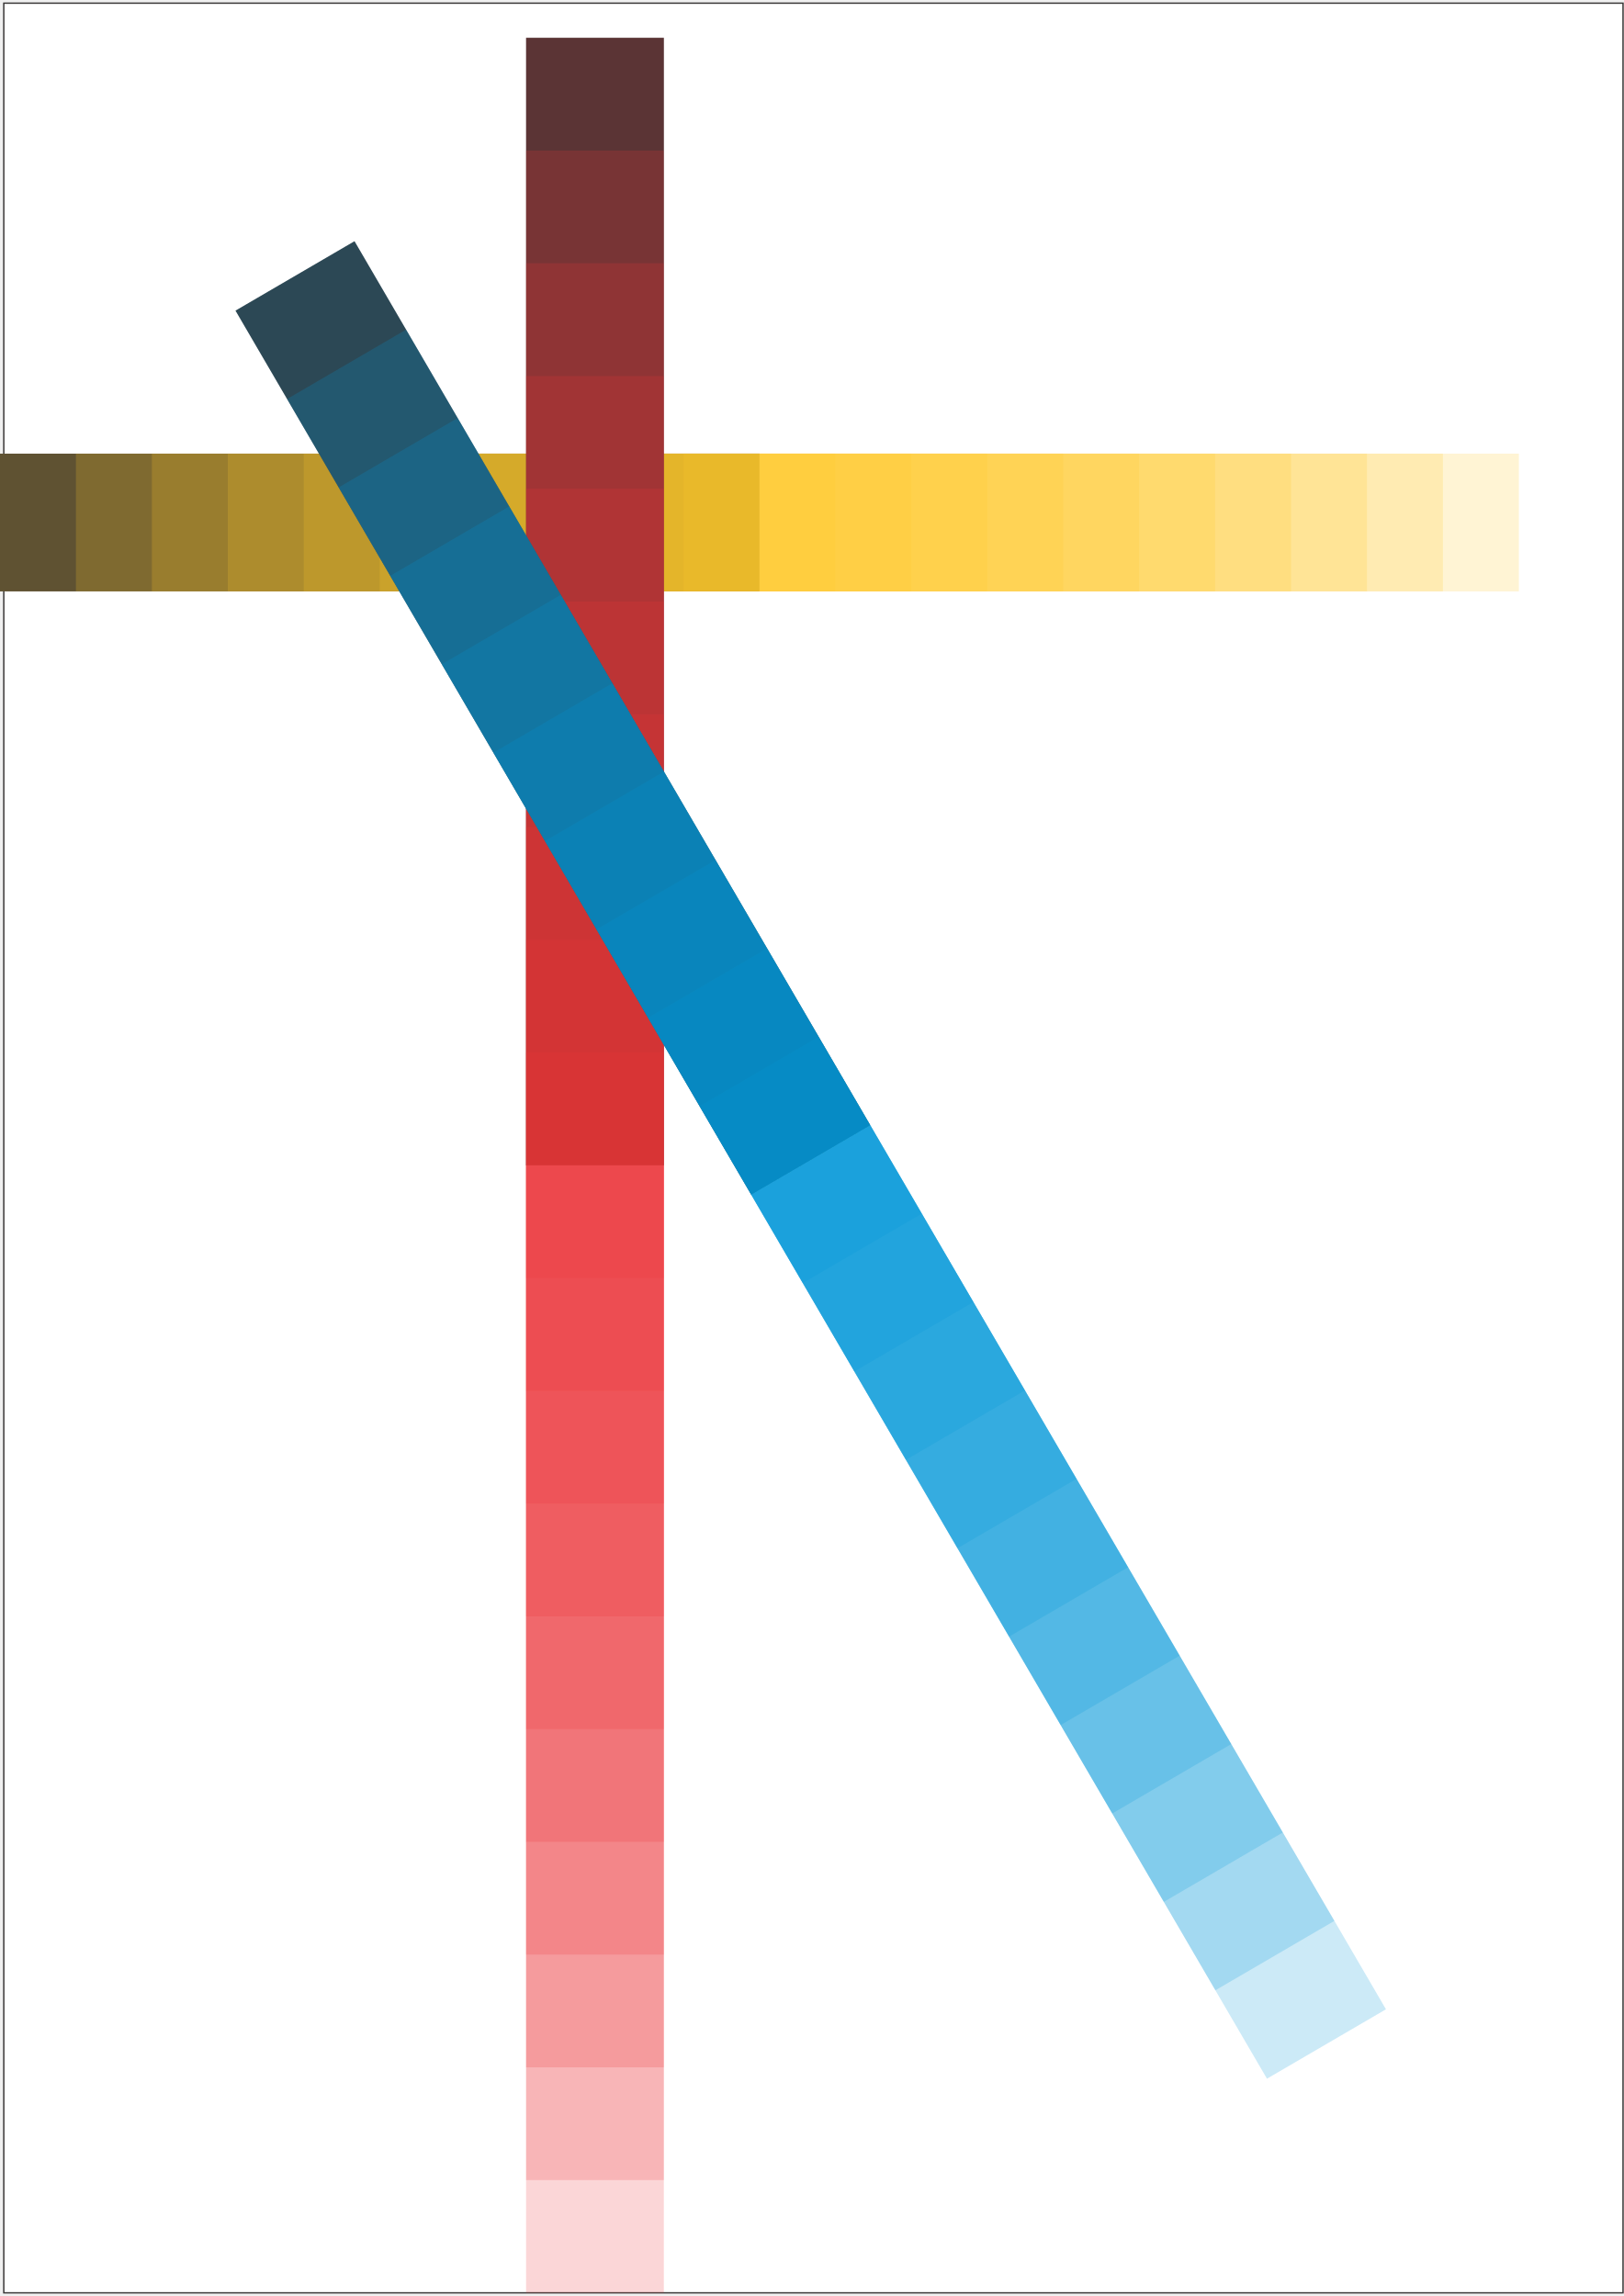
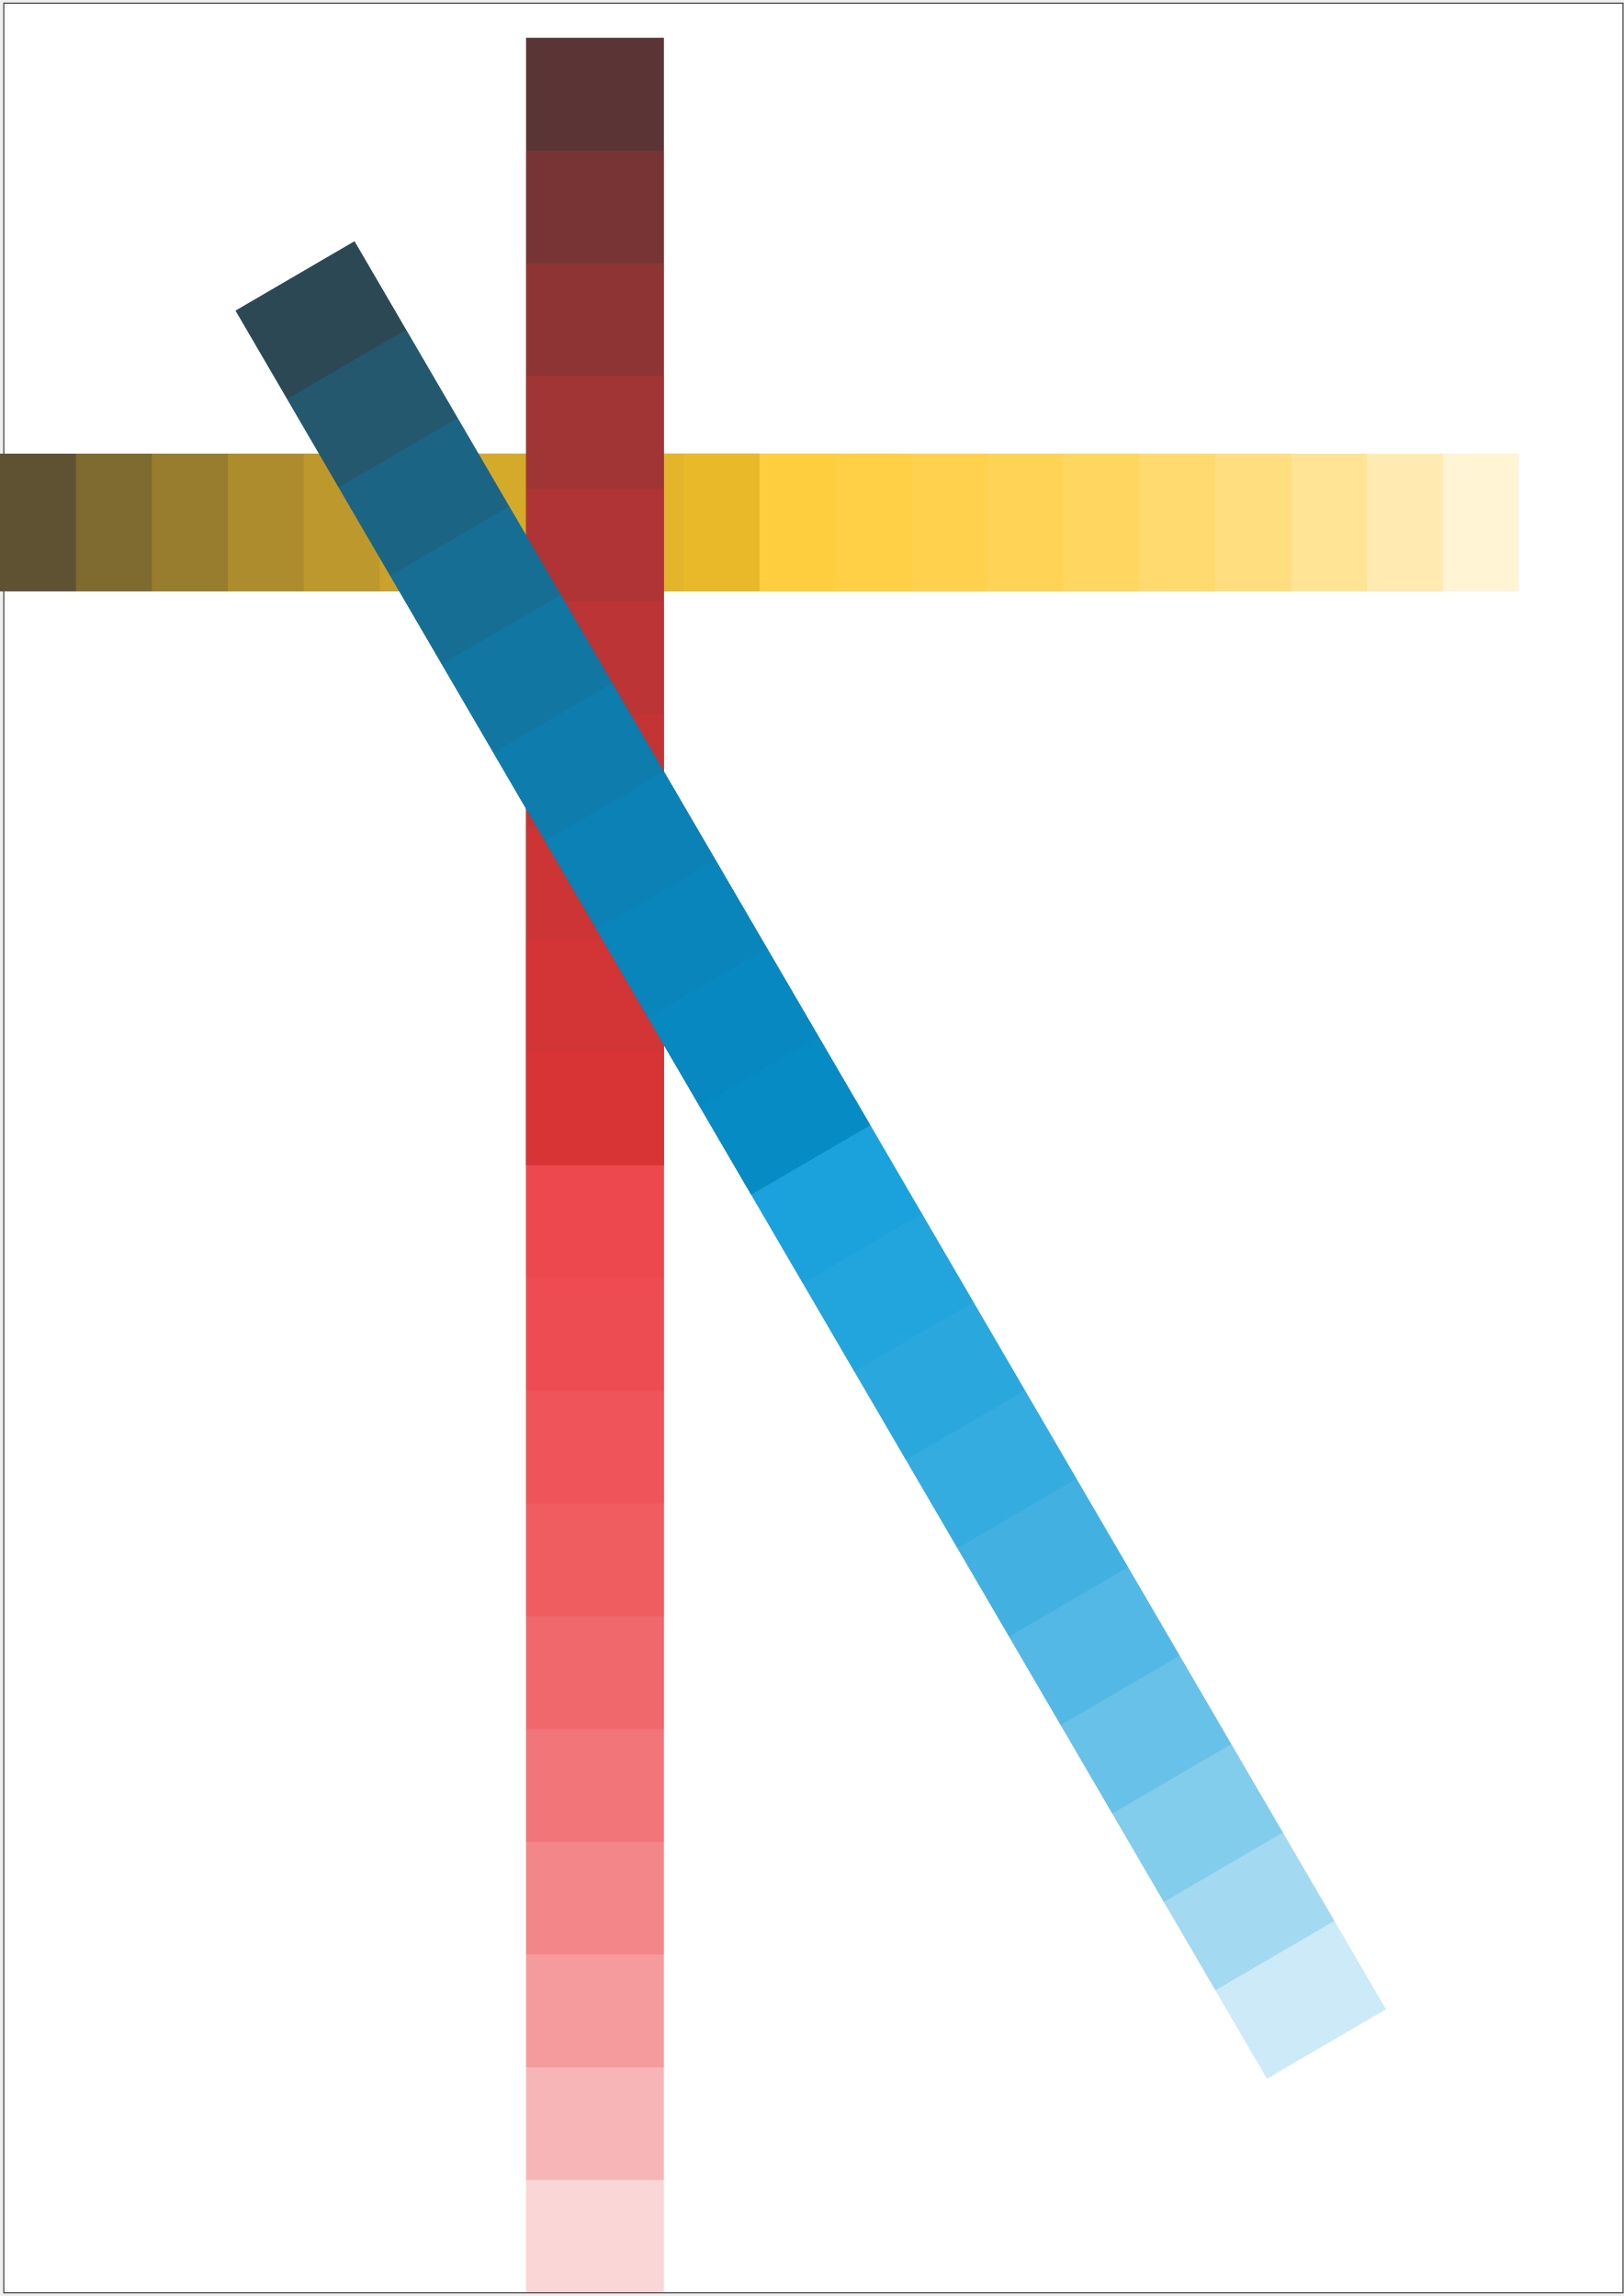
<svg xmlns="http://www.w3.org/2000/svg" xml:space="preserve" width="210mm" height="297mm" version="1.0" style="shape-rendering:geometricPrecision; text-rendering:geometricPrecision; image-rendering:optimizeQuality; fill-rule:evenodd; clip-rule:evenodd" viewBox="0 0 1526.46 2154.19">
  <defs>
    <style type="text/css">
   
-     .str0 {stroke:#373535;stroke-width:1.28;stroke-miterlimit:20}
+     .str0 {stroke:#373535;stroke-width:1;stroke-miterlimit:20}
    .fil0 {fill:white}
    .fil1 {fill:#373535}
    .fil2 {fill:#FFCC2A;fill-opacity:0.2}
    .fil3 {fill:#EE3338;fill-opacity:0.2}
    .fil4 {fill:#0098DB;fill-opacity:0.2}
   
  </style>
  </defs>
  <g id="hto_abstract_0001">
    <rect class="fil0 str0" x="3.56" y="0.64" width="1522.26" height="2152.91" />
    <g id="_105554202727712">
      <rect class="fil1" transform="matrix(1.75656E-014 -8.93945E-001 -3.2549E-001 -1.1619E-014 713.949 553.731)" width="144.88" height="2193.46" />
      <path class="fil2" d="M785.34 424.21l0 129.52 -71.39 0 0 -129.52 71.39 0z" />
      <path class="fil2" d="M856.74 424.21l0 129.52 -142.79 0 0 -129.52 142.79 0z" />
      <path class="fil2" d="M928.13 424.21l0 129.52 -214.18 0 0 -129.52 214.18 0z" />
      <path class="fil2" d="M999.53 424.21l0 129.52 -285.58 0 0 -129.52 285.58 0z" />
      <path class="fil2" d="M1070.92 424.21l0 129.52 -356.97 0 0 -129.52 356.97 0z" />
      <path class="fil2" d="M1142.32 424.21l0 129.52 -428.37 0 0 -129.52 428.37 0z" />
      <path class="fil2" d="M1213.71 424.21l0 129.52 -499.76 0 0 -129.52 499.76 0z" />
      <path class="fil2" d="M1285.11 424.21l0 129.52 -571.16 0 0 -129.52 571.16 0z" />
      <path class="fil2" d="M1356.5 424.21l0 129.52 -642.55 0 0 -129.52 642.55 0z" />
      <path class="fil2" d="M1427.9 424.21l0 129.52 -713.95 0 0 -129.52 713.95 0z" />
      <path class="fil2" d="M642.55 424.21l0 129.52 71.4 0 0 -129.52 -71.4 0z" />
      <path class="fil2" d="M571.16 424.21l0 129.52 142.79 0 0 -129.52 -142.79 0z" />
      <path class="fil2" d="M499.76 424.21l0 129.52 214.19 0 0 -129.52 -214.19 0z" />
      <path class="fil2" d="M428.37 424.21l0 129.52 285.58 0 0 -129.52 -285.58 0z" />
      <path class="fil2" d="M356.97 424.21l0 129.52 356.97 0 0 -129.52 -356.97 0z" />
      <path class="fil2" d="M285.58 424.21l0 129.52 428.37 0 0 -129.52 -428.37 0z" />
      <path class="fil2" d="M214.18 424.21l0 129.52 499.77 0 0 -129.52 -499.77 0z" />
      <path class="fil2" d="M142.79 424.21l0 129.52 571.16 0 0 -129.52 -571.16 0z" />
      <path class="fil2" d="M71.39 424.21l0 129.52 642.55 0 0 -129.52 -642.55 0z" />
      <path class="fil2" d="M-0 424.21l0 129.52 713.95 0 0 -129.52 -713.95 0z" />
    </g>
    <g id="_105554202728896">
      <path class="fil3" d="M624.09 1199.39l-129.52 0 0 -106.02 129.52 0 0 106.02z" />
      <rect class="fil1" x="494.58" y="33.2" width="129.52" height="1060.18" />
      <path class="fil3" d="M624.09 1305.41l-129.52 0 0 -212.04 129.52 0 0 212.04z" />
      <path class="fil3" d="M624.09 1411.43l-129.52 0 0 -318.05 129.52 0 0 318.05z" />
      <path class="fil3" d="M624.09 1517.45l-129.52 0 0 -424.07 129.52 0 0 424.07z" />
      <path class="fil3" d="M624.09 1623.46l-129.52 0 0 -530.09 129.52 0 0 530.09z" />
      <path class="fil3" d="M624.09 1729.48l-129.52 0 0 -636.11 129.52 0 0 636.11z" />
      <path class="fil3" d="M624.09 1835.5l-129.52 0 0 -742.12 129.52 0 0 742.12z" />
      <path class="fil3" d="M624.09 1941.52l-129.52 0 0 -848.14 129.52 0 0 848.14z" />
      <path class="fil3" d="M624.09 2047.53l-129.52 0 0 -954.16 129.52 0 0 954.16z" />
      <path class="fil3" d="M624.09 2153.55l-129.52 0 0 -1060.18 129.52 0 0 1060.18z" />
      <path class="fil3" d="M624.09 987.36l-129.52 0 0 106.02 129.52 0 0 -106.02z" />
      <path class="fil3" d="M624.09 881.34l-129.52 0 0 212.04 129.52 0 0 -212.04z" />
      <path class="fil3" d="M624.09 775.32l-129.52 0 0 318.05 129.52 0 0 -318.05z" />
      <path class="fil3" d="M624.09 669.3l-129.52 0 0 424.07 129.52 0 0 -424.07z" />
      <path class="fil3" d="M624.09 563.29l-129.52 0 0 530.09 129.52 0 0 -530.09z" />
      <path class="fil3" d="M624.09 457.27l-129.52 0 0 636.11 129.52 0 0 -636.11z" />
      <path class="fil3" d="M624.09 351.25l-129.52 0 0 742.12 129.52 0 0 -742.12z" />
      <path class="fil3" d="M624.09 245.23l-129.52 0 0 848.14 129.52 0 0 -848.14z" />
      <path class="fil3" d="M624.09 139.22l-129.52 0 0 954.16 129.52 0 0 -954.16z" />
      <path class="fil3" d="M624.09 33.2l-129.52 0 0 1060.18 129.52 0 0 -1060.18z" />
    </g>
    <g id="_105554202738528">
      <rect class="fil1" transform="matrix(0.772187 -4.50405E-001 0.221039 0.378956 221.403 289.742)" width="144.88" height="2193.46" />
      <path class="fil4" d="M866.61 1138.83l-111.88 65.26 -48.48 -83.12 111.88 -65.26 48.48 83.12z" />
      <path class="fil4" d="M915.09 1221.96l-111.88 65.26 -96.97 -166.25 111.88 -65.26 96.97 166.24z" />
      <path class="fil4" d="M963.57 1305.08l-111.88 65.26 -145.45 -249.37 111.88 -65.26 145.45 249.37z" />
      <path class="fil4" d="M1012.06 1388.2l-111.88 65.26 -193.94 -332.49 111.88 -65.26 193.94 332.49z" />
      <path class="fil4" d="M1060.54 1471.32l-111.88 65.26 -242.42 -415.61 111.88 -65.26 242.42 415.61z" />
      <path class="fil4" d="M1109.03 1554.45l-111.88 65.26 -290.9 -498.74 111.88 -65.26 290.9 498.73z" />
      <path class="fil4" d="M1157.51 1637.57l-111.88 65.26 -339.39 -581.86 111.88 -65.26 339.39 581.86z" />
      <path class="fil4" d="M1205.99 1720.69l-111.88 65.26 -387.87 -664.98 111.88 -65.26 387.87 664.98z" />
      <path class="fil4" d="M1254.48 1803.81l-111.88 65.26 -436.36 -748.1 111.88 -65.26 436.36 748.1z" />
      <path class="fil4" d="M1302.96 1886.94l-111.88 65.26 -484.84 -831.23 111.88 -65.26 484.84 831.23z" />
      <path class="fil4" d="M769.64 972.59l-111.88 65.26 48.48 83.12 111.88 -65.26 -48.48 -83.12z" />
      <path class="fil4" d="M721.15 889.47l-111.88 65.26 96.97 166.24 111.88 -65.26 -96.97 -166.25z" />
      <path class="fil4" d="M672.67 806.34l-111.88 65.26 145.45 249.37 111.88 -65.26 -145.45 -249.37z" />
      <path class="fil4" d="M624.19 723.22l-111.88 65.26 193.94 332.49 111.88 -65.26 -193.94 -332.49z" />
      <path class="fil4" d="M575.7 640.1l-111.88 65.26 242.42 415.61 111.88 -65.26 -242.42 -415.61z" />
      <path class="fil4" d="M527.22 556.98l-111.88 65.26 290.9 498.74 111.88 -65.26 -290.9 -498.74z" />
      <path class="fil4" d="M478.73 473.85l-111.88 65.26 339.39 581.86 111.88 -65.26 -339.39 -581.86z" />
      <path class="fil4" d="M430.25 390.73l-111.88 65.26 387.87 664.98 111.88 -65.26 -387.87 -664.98z" />
      <path class="fil4" d="M381.77 307.61l-111.88 65.26 436.36 748.1 111.88 -65.26 -436.36 -748.1z" />
      <path class="fil4" d="M333.28 224.49l-111.88 65.26 484.84 831.23 111.88 -65.26 -484.84 -831.23z" />
    </g>
  </g>
</svg>
